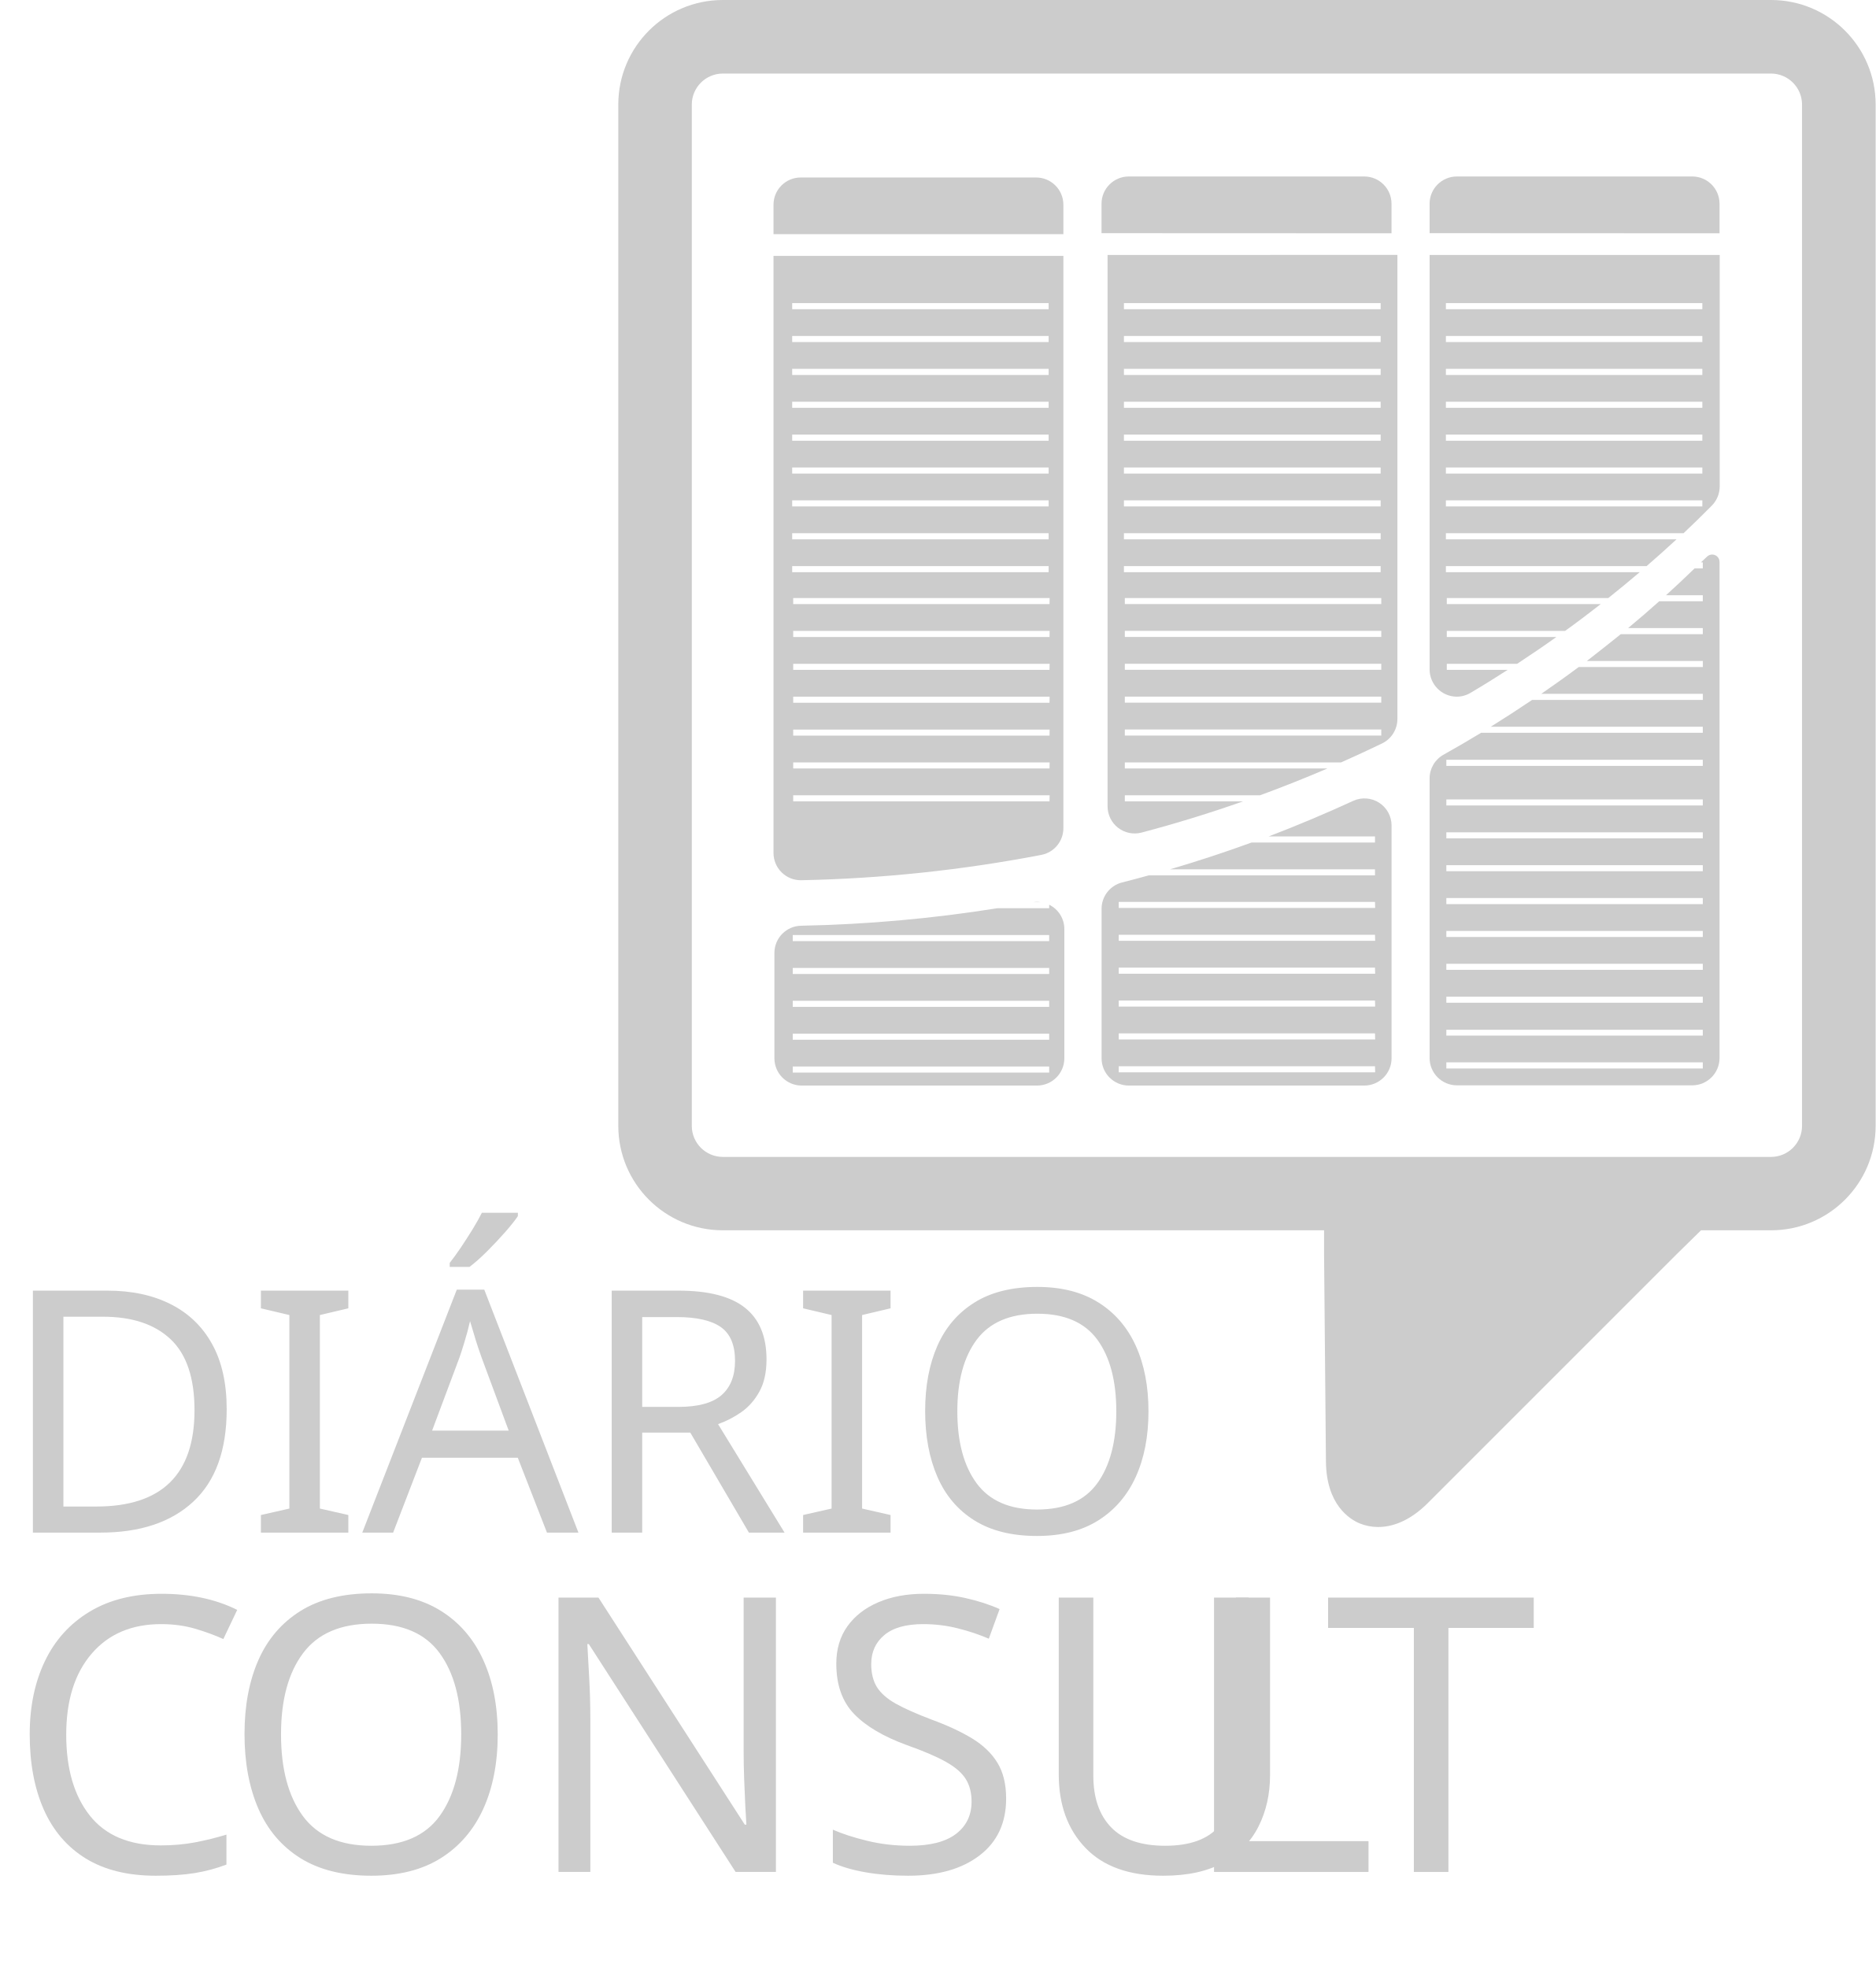
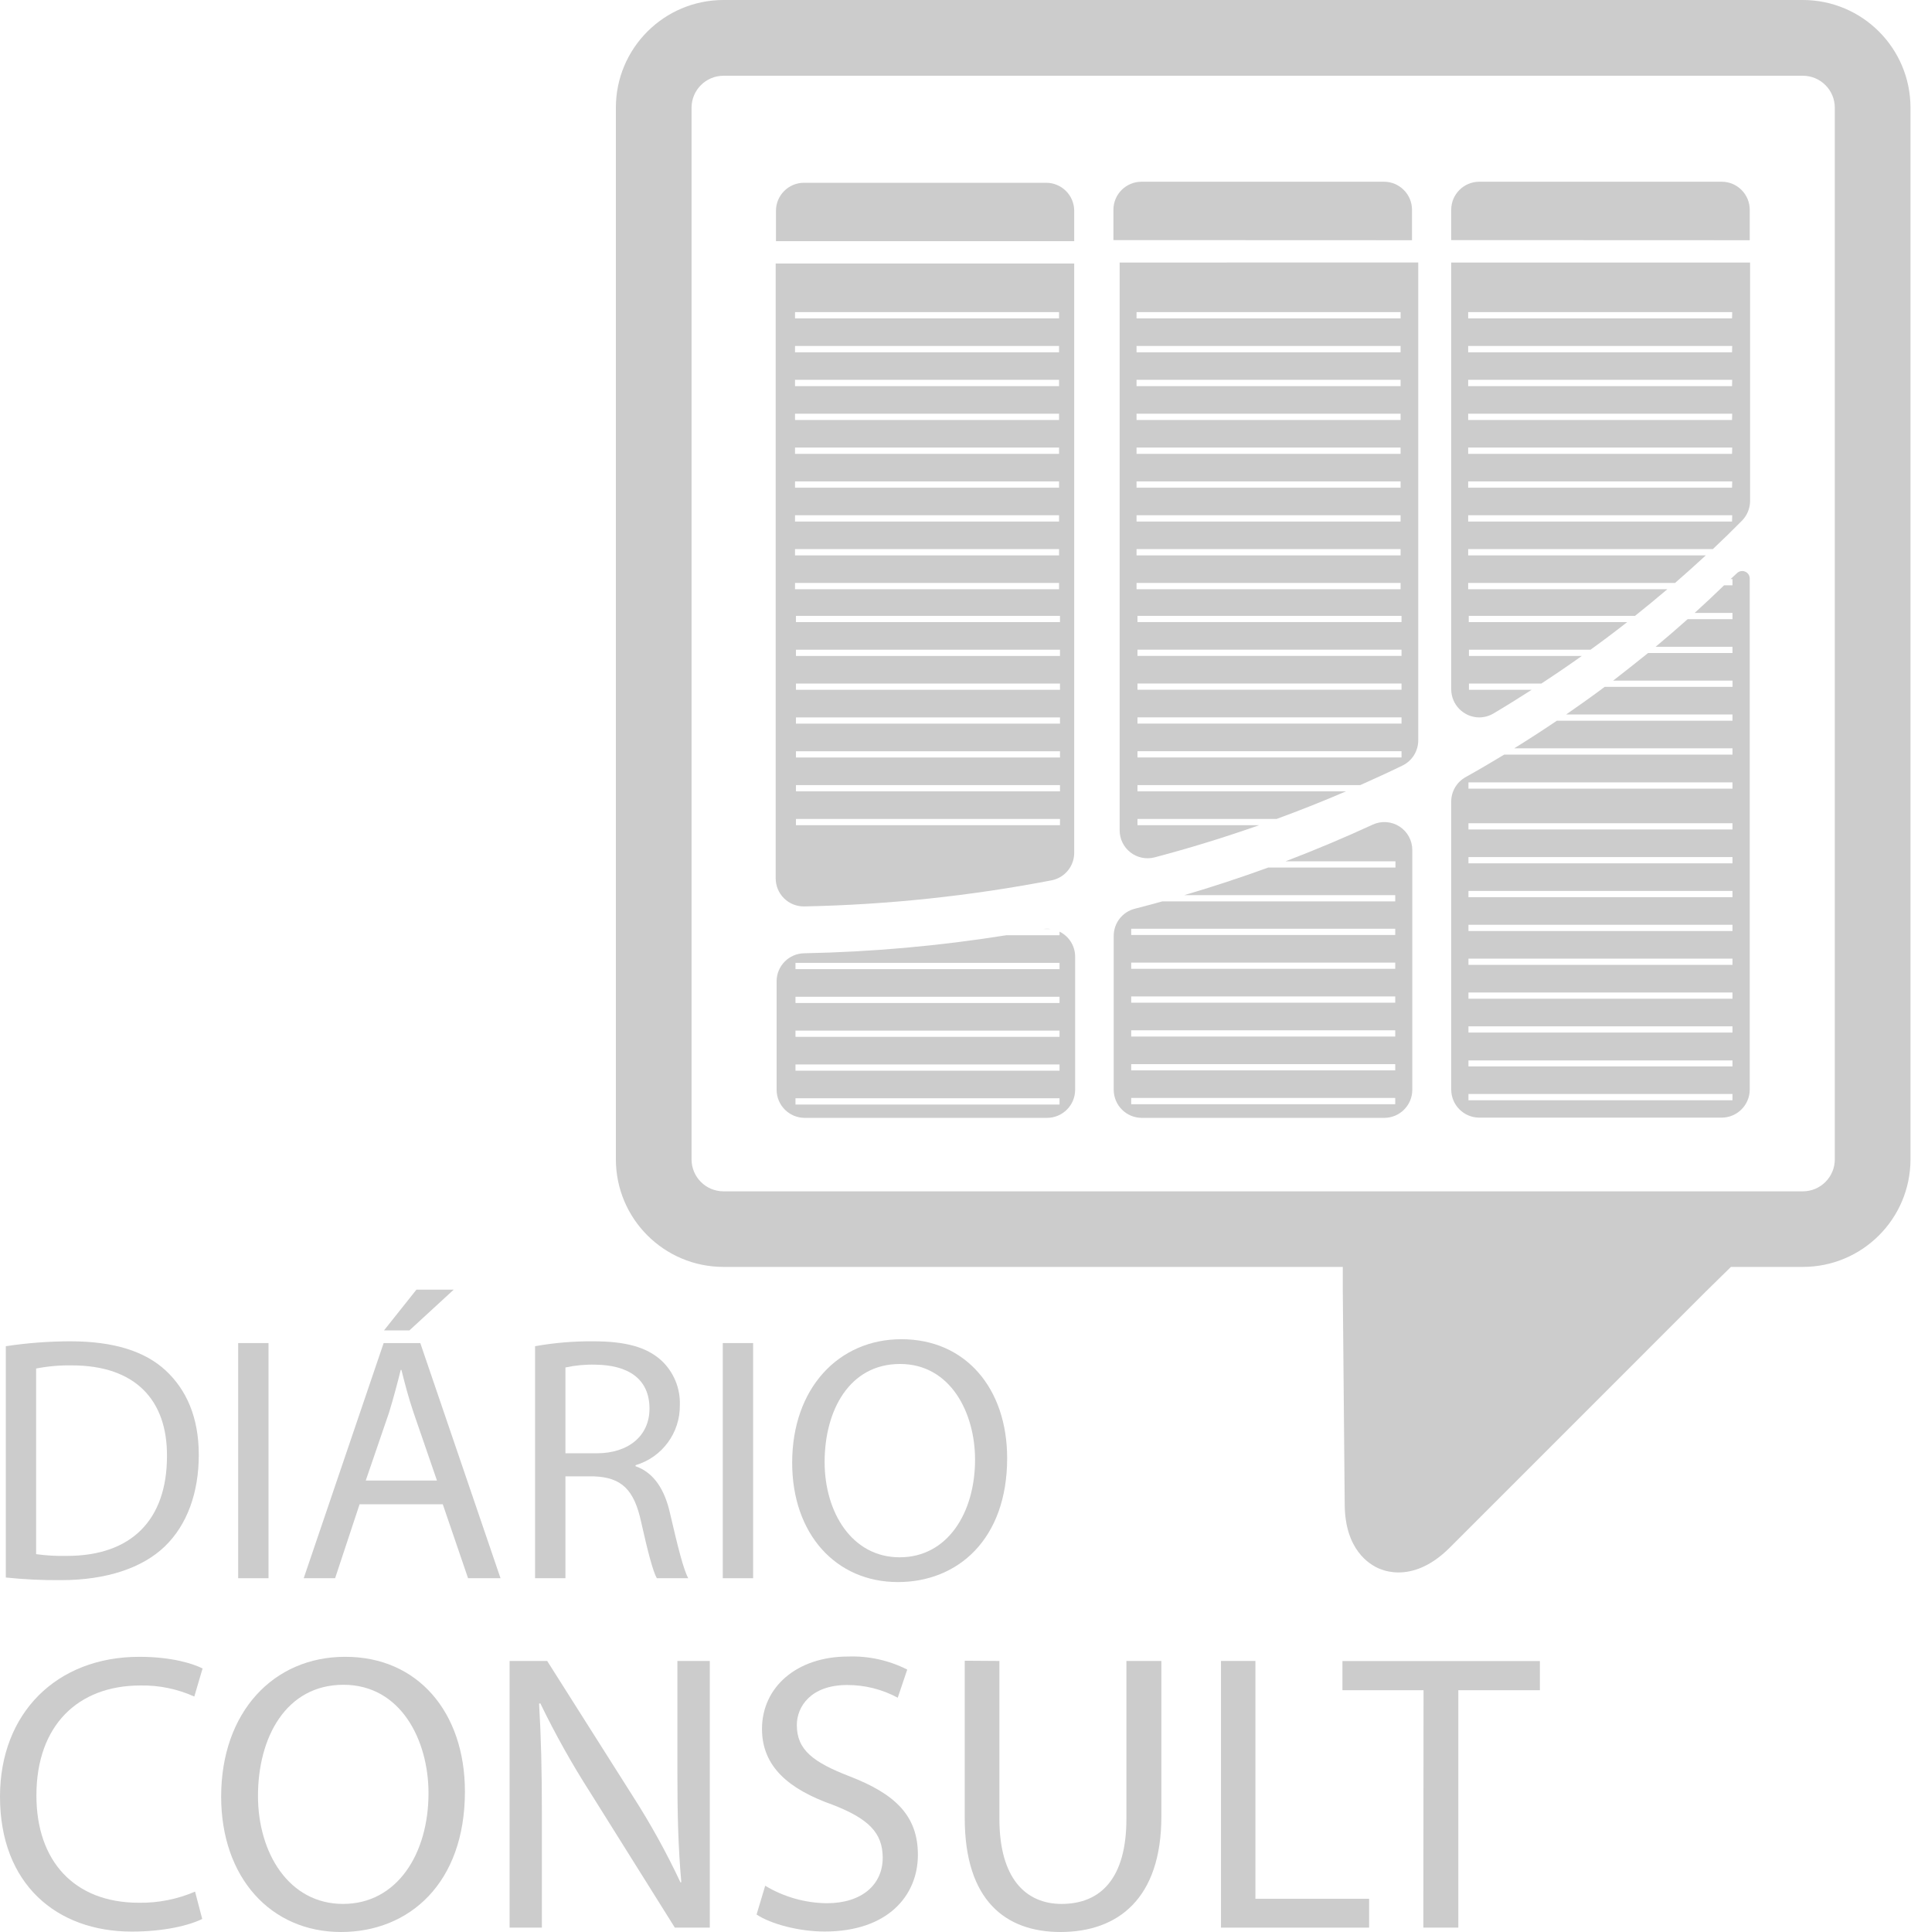
- <svg xmlns="http://www.w3.org/2000/svg" viewBox="0 0 331.48 347.82">
+ <svg xmlns="http://www.w3.org/2000/svg" viewBox="0 0 327.92 331.59">
  <defs>
-     <style>.cls-1,.cls-2,.cls-3{fill:#ccc;}.cls-2{font-size:59.89px;}.cls-2,.cls-3{font-family:Gotham-Medium, Gotham Medium;font-weight:500;}.cls-3{font-size:67.91px;}.cls-4{letter-spacing:-0.02em;}.cls-5{letter-spacing:-0.09em;}</style>
+     <style>.cls-1{fill:#ccc;}</style>
  </defs>
  <g id="Camada_2" data-name="Camada 2">
    <g id="Ebene_1" data-name="Ebene 1">
-       <path class="cls-1" d="M313,0H127.72a18.48,18.48,0,0,0-18.45,18.46V199a18.47,18.47,0,0,0,18.45,18.44H234v4.16h0l.33,36.66c.06,7.73,4.23,10.27,6,11a8.62,8.62,0,0,0,3.23.62c2.3,0,5.41-.88,8.77-4.23l44.05-44.05h0l4.24-4.16H313A18.48,18.48,0,0,0,331.48,199V18.46A18.49,18.49,0,0,0,313,0Zm5.47,199a5.49,5.49,0,0,1-5.47,5.47H127.72a5.49,5.49,0,0,1-5.46-5.47V18.46A5.49,5.49,0,0,1,127.72,13H313a5.49,5.49,0,0,1,5.47,5.48Z" />
-       <path class="cls-1" d="M303.89,41.23V36a4.82,4.82,0,0,0-4.81-4.81H257.46A4.82,4.82,0,0,0,252.65,36v5.21Z" />
-       <path class="cls-1" d="M187.93,41.39V36.18a4.82,4.82,0,0,0-4.81-4.81H141.51a4.81,4.81,0,0,0-4.81,4.81v5.21Z" />
-       <path class="cls-1" d="M245.92,41.23V36a4.82,4.82,0,0,0-4.81-4.81H199.48A4.82,4.82,0,0,0,194.67,36v5.21Z" />
-       <path class="cls-1" d="M195.74,45.06v97.43a4.79,4.79,0,0,0,6,4.66q9.15-2.42,17.94-5.52H198.79v-1.07h23.88q6.06-2.22,11.92-4.74h-35.8v-1.07H237c2.44-1.09,4.87-2.2,7.26-3.36a4.81,4.81,0,0,0,2.7-4.34v-82Zm2.89,8.51H244v1.08H198.63Zm0,5.81H244v1.08H198.63Zm0,5.81H244v1.08H198.63Zm0,5.81H244v1.08H198.63Zm0,5.81H244v1.08H198.63Zm0,5.81H244V83.7H198.63Zm0,5.81H244v1.08H198.63Zm0,5.81H244v1.08H198.63Zm0,6.89v-1.08H244v1.08ZM244.11,130H198.79v-1.07h45.32Zm0-5.81H198.79v-1.07h45.32Zm0-5.81H198.79v-1.07h45.32Zm0-5.81H198.79v-1.07h45.32Zm0-5.81H198.79V105.7h45.32Z" />
-       <path class="cls-1" d="M252.65,45.06V118.3a4.83,4.83,0,0,0,4.77,4.83h0a4.8,4.8,0,0,0,2.47-.68c2.22-1.31,4.4-2.67,6.56-4.06H255.69v-1.07h12.43c2.35-1.54,4.67-3.12,6.94-4.74H255.69v-1.07h20.9c2.14-1.54,4.23-3.12,6.3-4.74h-27.2V105.7h28.54q2.82-2.25,5.55-4.57H255.53v-1.08H291q2.7-2.33,5.29-4.73H255.53V94.24h42q2.55-2.4,5-4.88a4.86,4.86,0,0,0,1.39-3.4V45.06Zm48.2,44.45H255.53V88.43h45.32Zm0-5.81H255.53V82.62h45.32Zm0-5.81H255.53V76.81h45.32Zm0-5.81H255.53V71h45.32Zm0-5.81H255.53V65.19h45.32Zm0-5.81H255.53V59.38h45.32Zm0-5.81H255.53V53.57h45.32Z" />
-       <path class="cls-1" d="M136.7,45.23V150.74a4.82,4.82,0,0,0,4.88,4.83,251.43,251.43,0,0,0,42.47-4.48,4.81,4.81,0,0,0,3.88-4.74V45.23ZM140,53.57h45.32v1.08H140Zm0,5.81h45.32v1.08H140Zm0,5.81h45.32v1.08H140ZM140,71h45.32v1.08H140Zm0,5.81h45.32v1.08H140Zm0,5.81h45.32V83.7H140Zm0,5.81h45.32v1.08H140Zm0,5.81h45.32v1.08H140Zm0,5.81h45.32v1.08H140Zm45.48,41.58H140.18v-1.07H185.5Zm0-5.81H140.18v-1.07H185.5Zm0-5.81H140.18v-1.07H185.5Zm0-5.81H140.18v-1.07H185.5Zm0-5.81H140.18v-1.07H185.5Zm0-5.81H140.18v-1.07H185.5Zm0-5.81H140.18V105.7H185.5Z" />
-       <path class="cls-1" d="M239.2,141.52q-7.37,3.39-15,6.31H243v1.07h-21.8q-7.08,2.58-14.42,4.74H243v1.07h-40c-1.55.43-3.11.85-4.68,1.25a4.8,4.8,0,0,0-3.64,4.65v26.44a4.82,4.82,0,0,0,4.81,4.81h41.63a4.83,4.83,0,0,0,4.81-4.81V145.89A4.79,4.79,0,0,0,239.2,141.52Zm3.83,48H197.71v-1.08H243Zm0-5.81H197.71v-1.07H243Zm0-5.81H197.71v-1.07H243Zm0-5.81H197.71v-1.07H243Zm0-5.81H197.71v-1.07H243Zm0-5.81H197.71v-1.07H243Z" />
-       <path class="cls-1" d="M301.67,98.39l-1.07,1h.33v1.07h-1.45c-1.65,1.61-3.34,3.18-5.05,4.74h6.5v1.07h-7.7c-1.8,1.61-3.64,3.19-5.5,4.74h13.2v1.07H286.44q-3,2.41-6,4.74h20.5v1.07H279c-2.17,1.62-4.38,3.19-6.62,4.74h28.56v1.07H270.77q-3.6,2.43-7.31,4.74h37.47v1.07H261.75c-2.18,1.32-4.39,2.62-6.63,3.87a4.8,4.8,0,0,0-2.47,4.18v49.45a4.83,4.83,0,0,0,4.81,4.81h41.62a4.83,4.83,0,0,0,4.81-4.81V99.3A1.3,1.3,0,0,0,301.67,98.39Zm-.74,90.45H255.61v-1.08h45.32Zm0-5.81H255.61V182h45.32Zm0-5.81H255.61v-1.07h45.32Zm0-5.81H255.61v-1.07h45.32Zm0-5.81H255.61v-1.07h45.32Zm0-5.81H255.61v-1.07h45.32Zm0-5.81H255.61v-1.07h45.32Zm0-5.81H255.61V147.1h45.32Zm0-5.81H255.61v-1.07h45.32Zm0-7H255.61v-1.08h45.32Z" />
-       <path class="cls-1" d="M183.93,159.45a4.72,4.72,0,0,0-1.3,0Z" />
-       <path class="cls-1" d="M185.42,159.9v.62h-9.18a250.55,250.55,0,0,1-34.63,3.09,4.81,4.81,0,0,0-4.75,4.79v18.65a4.82,4.82,0,0,0,4.81,4.81h41.62a4.83,4.83,0,0,0,4.81-4.81V164.2A4.78,4.78,0,0,0,185.42,159.9Zm0,29.67H140.1v-1.08h45.32Zm0-5.81H140.1v-1.07h45.32Zm0-5.81H140.1v-1.07h45.32Zm0-5.81H140.1v-1.07h45.32Zm0-5.81H140.1v-1.07h45.32Z" />
-       <text class="cls-2" transform="translate(0 270.87)">DIÁRIO</text>
-       <text class="cls-3" transform="translate(1.11 330.84)">
-         <tspan class="cls-4">C</tspan>
-         <tspan x="37.96" y="0">ONSU</tspan>
-         <tspan class="cls-5" x="206.85" y="0">L</tspan>
-         <tspan x="232.93" y="0">T</tspan>
-       </text>
+       <path class="cls-1" d="M309.47,0H124.16a18.48,18.48,0,0,0-18.45,18.46V199a18.47,18.47,0,0,0,18.45,18.44H230.48v4.16h0l.33,36.66c.06,7.73,4.23,10.27,6,11a8.68,8.68,0,0,0,3.24.62c2.3,0,5.4-.88,8.76-4.23l44.05-44.05h0l4.24-4.16h12.32A18.47,18.47,0,0,0,327.92,199V18.46A18.48,18.48,0,0,0,309.47,0Zm5.46,199a5.49,5.49,0,0,1-5.46,5.47H124.16A5.49,5.49,0,0,1,118.7,199V18.46A5.49,5.49,0,0,1,124.16,13H309.47a5.49,5.49,0,0,1,5.46,5.48Z" />
+       <path class="cls-1" d="M300.33,41.23V36a4.82,4.82,0,0,0-4.81-4.81H253.9A4.82,4.82,0,0,0,249.09,36v5.21Z" />
+       <path class="cls-1" d="M184.38,41.39V36.18a4.82,4.82,0,0,0-4.81-4.81H138a4.81,4.81,0,0,0-4.81,4.81v5.21Z" />
+       <path class="cls-1" d="M242.36,41.23V36a4.82,4.82,0,0,0-4.81-4.81H195.92A4.82,4.82,0,0,0,191.11,36v5.21Z" />
+       <path class="cls-1" d="M192.18,45.06v97.43a4.79,4.79,0,0,0,6,4.66q9.15-2.42,17.94-5.52H195.24v-1.07h23.87q6.06-2.22,11.92-4.74H195.24v-1.07h38.23c2.44-1.09,4.87-2.2,7.26-3.36a4.81,4.81,0,0,0,2.7-4.34v-82Zm2.9,8.51H240.4v1.08H195.08Zm0,5.81H240.4v1.08H195.08Zm0,5.81H240.4v1.08H195.08Zm0,5.81H240.4v1.08H195.08Zm0,5.81H240.4v1.08H195.08Zm0,5.81H240.4V83.7H195.08Zm0,5.81H240.4v1.08H195.08Zm0,5.81H240.4v1.08H195.08Zm0,6.89v-1.08H240.4v1.08ZM240.56,130H195.24v-1.07h45.32Zm0-5.81H195.24v-1.07h45.32Zm0-5.81H195.24v-1.07h45.32Zm0-5.81H195.24v-1.07h45.32Zm0-5.81H195.24V105.7h45.32Z" />
+       <path class="cls-1" d="M249.09,45.06V118.3a4.84,4.84,0,0,0,4.78,4.83h0a4.86,4.86,0,0,0,2.48-.68c2.21-1.31,4.39-2.67,6.55-4.06H252.13v-1.07h12.43q3.53-2.31,6.95-4.74H252.13v-1.07H273q3.21-2.31,6.3-4.74h-27.2V105.7h28.54q2.82-2.25,5.55-4.57H252v-1.08h35.51q2.68-2.33,5.28-4.73H252V94.24h42q2.55-2.4,5-4.88a4.86,4.86,0,0,0,1.39-3.4V45.06Zm48.2,44.45H252V88.43h45.32Zm0-5.81H252V82.62h45.32Zm0-5.81H252V76.81h45.32Zm0-5.81H252V71h45.32Zm0-5.81H252V65.19h45.32Zm0-5.81H252V59.38h45.32Zm0-5.81H252V53.57h45.32Z" />
+       <path class="cls-1" d="M133.14,45.23V150.74a4.82,4.82,0,0,0,4.88,4.83,251.55,251.55,0,0,0,42.48-4.48,4.81,4.81,0,0,0,3.88-4.74V45.23Zm3.32,8.34h45.32v1.08H136.46Zm0,5.81h45.32v1.08H136.46Zm0,5.81h45.32v1.08H136.46Zm0,5.81h45.32v1.08H136.46Zm0,5.81h45.32v1.08H136.46Zm0,5.81h45.32V83.7H136.46Zm0,5.81h45.32v1.08H136.46Zm0,5.81h45.32v1.08H136.46Zm0,5.81h45.32v1.08H136.46Zm45.48,41.58H136.62v-1.07h45.32Zm0-5.81H136.62v-1.07h45.32Zm0-5.81H136.62v-1.07h45.32Zm0-5.81H136.62v-1.07h45.32Zm0-5.81H136.62v-1.07h45.32Zm0-5.81H136.62v-1.07h45.32Zm0-5.81H136.62V105.7h45.32Z" />
+       <path class="cls-1" d="M235.64,141.52q-7.35,3.39-15,6.31h18.88v1.07H217.67q-7.08,2.58-14.42,4.74h36.23v1.07h-40c-1.55.43-3.11.85-4.67,1.25a4.8,4.8,0,0,0-3.65,4.65v26.44a4.83,4.83,0,0,0,4.81,4.81h41.63a4.82,4.82,0,0,0,4.81-4.81V145.89A4.79,4.79,0,0,0,235.64,141.52Zm3.84,48H194.16v-1.08h45.32Zm0-5.81H194.16v-1.07h45.32Zm0-5.81H194.16v-1.07h45.32Zm0-5.81H194.16v-1.07h45.32Zm0-5.81H194.16v-1.07h45.32Zm0-5.81H194.16v-1.07h45.32Z" />
+       <path class="cls-1" d="M298.12,98.39c-.36.35-.73.69-1.08,1h.33v1.07h-1.45c-1.65,1.61-3.33,3.18-5.05,4.74h6.5v1.07h-7.7c-1.8,1.61-3.64,3.19-5.5,4.74h13.2v1.07H282.88q-3,2.41-6,4.74h20.5v1.07H275.43c-2.17,1.62-4.38,3.19-6.62,4.74h28.56v1.07H267.22q-3.6,2.43-7.32,4.74h37.47v1.07H258.19c-2.18,1.32-4.39,2.62-6.63,3.87a4.8,4.8,0,0,0-2.47,4.18v49.45a4.83,4.83,0,0,0,4.81,4.81h41.62a4.83,4.83,0,0,0,4.81-4.81V99.3A1.29,1.29,0,0,0,298.12,98.39Zm-.75,90.45H252.05v-1.08h45.32Zm0-5.81H252.05V182h45.32Zm0-5.81H252.05v-1.07h45.32Zm0-5.81H252.05v-1.07h45.32Zm0-5.81H252.05v-1.07h45.32Zm0-5.81H252.05v-1.07h45.32Zm0-5.81H252.05v-1.07h45.32Zm0-5.81H252.05V147.1h45.32Zm0-5.81H252.05v-1.07h45.32Zm0-7H252.05v-1.08h45.32Z" />
+       <path class="cls-1" d="M180.38,159.45a4.72,4.72,0,0,0-1.3,0Z" />
+       <path class="cls-1" d="M181.86,159.9v.62h-9.17a250.7,250.7,0,0,1-34.64,3.09,4.81,4.81,0,0,0-4.75,4.79v18.65a4.83,4.83,0,0,0,4.81,4.81h41.62a4.83,4.83,0,0,0,4.81-4.81V164.2A4.78,4.78,0,0,0,181.86,159.9Zm0,29.67H136.54v-1.08h45.32Zm0-5.81H136.54v-1.07h45.32Zm0-5.81H136.54v-1.07h45.32Zm0-5.81H136.54v-1.07h45.32Zm0-5.81H136.54v-1.07h45.32Z" />
+       <path class="cls-1" d="M1,231.05a74.59,74.59,0,0,1,11.08-.84c7.49,0,12.82,1.73,16.35,5s5.69,8,5.69,14.49-2,12-5.81,15.69-10,5.81-17.84,5.81A84.06,84.06,0,0,1,1,270.75ZM6.2,266.74a33,33,0,0,0,5.28.3c11.13,0,17.18-6.23,17.18-17.13.06-9.52-5.33-15.57-16.35-15.57a29.62,29.62,0,0,0-6.11.54Z" />
+       <path class="cls-1" d="M46.09,230.51v40.36H40.88V230.51Z" />
+       <path class="cls-1" d="M61.72,258.18l-4.2,12.69H52.13l13.72-40.36h6.29l13.77,40.36H80.34L76,258.18ZM75,254.1l-4-11.61c-.9-2.64-1.5-5-2.1-7.37h-.12c-.59,2.39-1.25,4.85-2,7.31l-4,11.67Zm2.88-32.76-7.61,7H65.91l5.57-7Z" />
+       <path class="cls-1" d="M91.84,231.05a54.14,54.14,0,0,1,10-.84c5.57,0,9.16,1,11.68,3.29a10,10,0,0,1,3.17,7.67,10.6,10.6,0,0,1-7.6,10.3v.18c3.11,1.08,5,3.95,5.93,8.14,1.31,5.63,2.27,9.53,3.11,11.08h-5.39c-.66-1.13-1.56-4.61-2.69-9.64-1.2-5.57-3.36-7.66-8.09-7.84H97.05v17.48H91.84Zm5.21,18.38h5.33c5.57,0,9.1-3.05,9.1-7.66,0-5.21-3.77-7.49-9.28-7.55a21.44,21.44,0,0,0-5.15.48Z" />
+       <path class="cls-1" d="M129.27,230.51v40.36h-5.21V230.51Z" />
+       <path class="cls-1" d="M172.87,250.27c0,13.9-8.45,21.26-18.75,21.26-10.66,0-18.15-8.26-18.15-20.48,0-12.82,8-21.2,18.75-21.2C165.74,229.85,172.87,238.29,172.87,250.27Zm-31.33.66c0,8.62,4.68,16.35,12.88,16.35s12.94-7.61,12.94-16.77c0-8-4.19-16.41-12.88-16.41S141.54,242.07,141.54,250.93Z" />
+       <path class="cls-1" d="M34.71,329.35c-2.18,1.09-6.52,2.17-12.09,2.17C9.71,331.52,0,323.37,0,308.36c0-14.33,9.71-24,23.91-24,5.7,0,9.3,1.22,10.86,2l-1.42,4.82a21.5,21.5,0,0,0-9.24-1.9c-10.73,0-17.86,6.86-17.86,18.88,0,11.21,6.45,18.41,17.59,18.41a23.51,23.51,0,0,0,9.64-1.91Z" />
+       <path class="cls-1" d="M79.8,307.48c0,15.76-9.58,24.11-21.26,24.11-12.09,0-20.58-9.37-20.58-23.23,0-14.53,9-24,21.26-24C71.72,284.32,79.8,293.9,79.8,307.48Zm-35.52.75c0,9.78,5.3,18.54,14.6,18.54s14.67-8.63,14.67-19c0-9.1-4.75-18.61-14.6-18.61S44.28,298.18,44.28,308.23Z" />
+       <path class="cls-1" d="M87.47,330.84V285.07h6.45l14.67,23.16a128.52,128.52,0,0,1,8.22,14.87l.13-.07c-.54-6.11-.67-11.68-.67-18.81V285.07h5.56v45.77h-6l-14.54-23.22a147.15,147.15,0,0,1-8.55-15.28l-.21.06c.34,5.78.48,11.28.48,18.88v19.56Z" />
+       <path class="cls-1" d="M131.34,323.65a20.94,20.94,0,0,0,10.59,3c6,0,9.58-3.19,9.58-7.81,0-4.27-2.45-6.72-8.63-9.1-7.47-2.65-12.09-6.52-12.09-13,0-7.13,5.91-12.43,14.81-12.43a20.85,20.85,0,0,1,10.12,2.24l-1.63,4.83a18.14,18.14,0,0,0-8.69-2.18c-6.25,0-8.63,3.74-8.63,6.86,0,4.28,2.79,6.39,9.1,8.83,7.75,3,11.68,6.72,11.68,13.45,0,7.06-5.23,13.17-16,13.17-4.42,0-9.24-1.29-11.69-2.92Z" />
+       <path class="cls-1" d="M171.54,285.07v27.1c0,10.25,4.55,14.6,10.67,14.6,6.79,0,11.13-4.48,11.13-14.6v-27.1h6v26.69c0,14.06-7.4,19.83-17.32,19.83-9.37,0-16.43-5.36-16.43-19.56v-27Z" />
+       <path class="cls-1" d="M209.57,285.07h5.91v40.82H235v4.95H209.57Z" />
+       <path class="cls-1" d="M244.34,290.09H230.42v-5h33.89v5h-14v40.75h-6Z" />
    </g>
  </g>
</svg>
